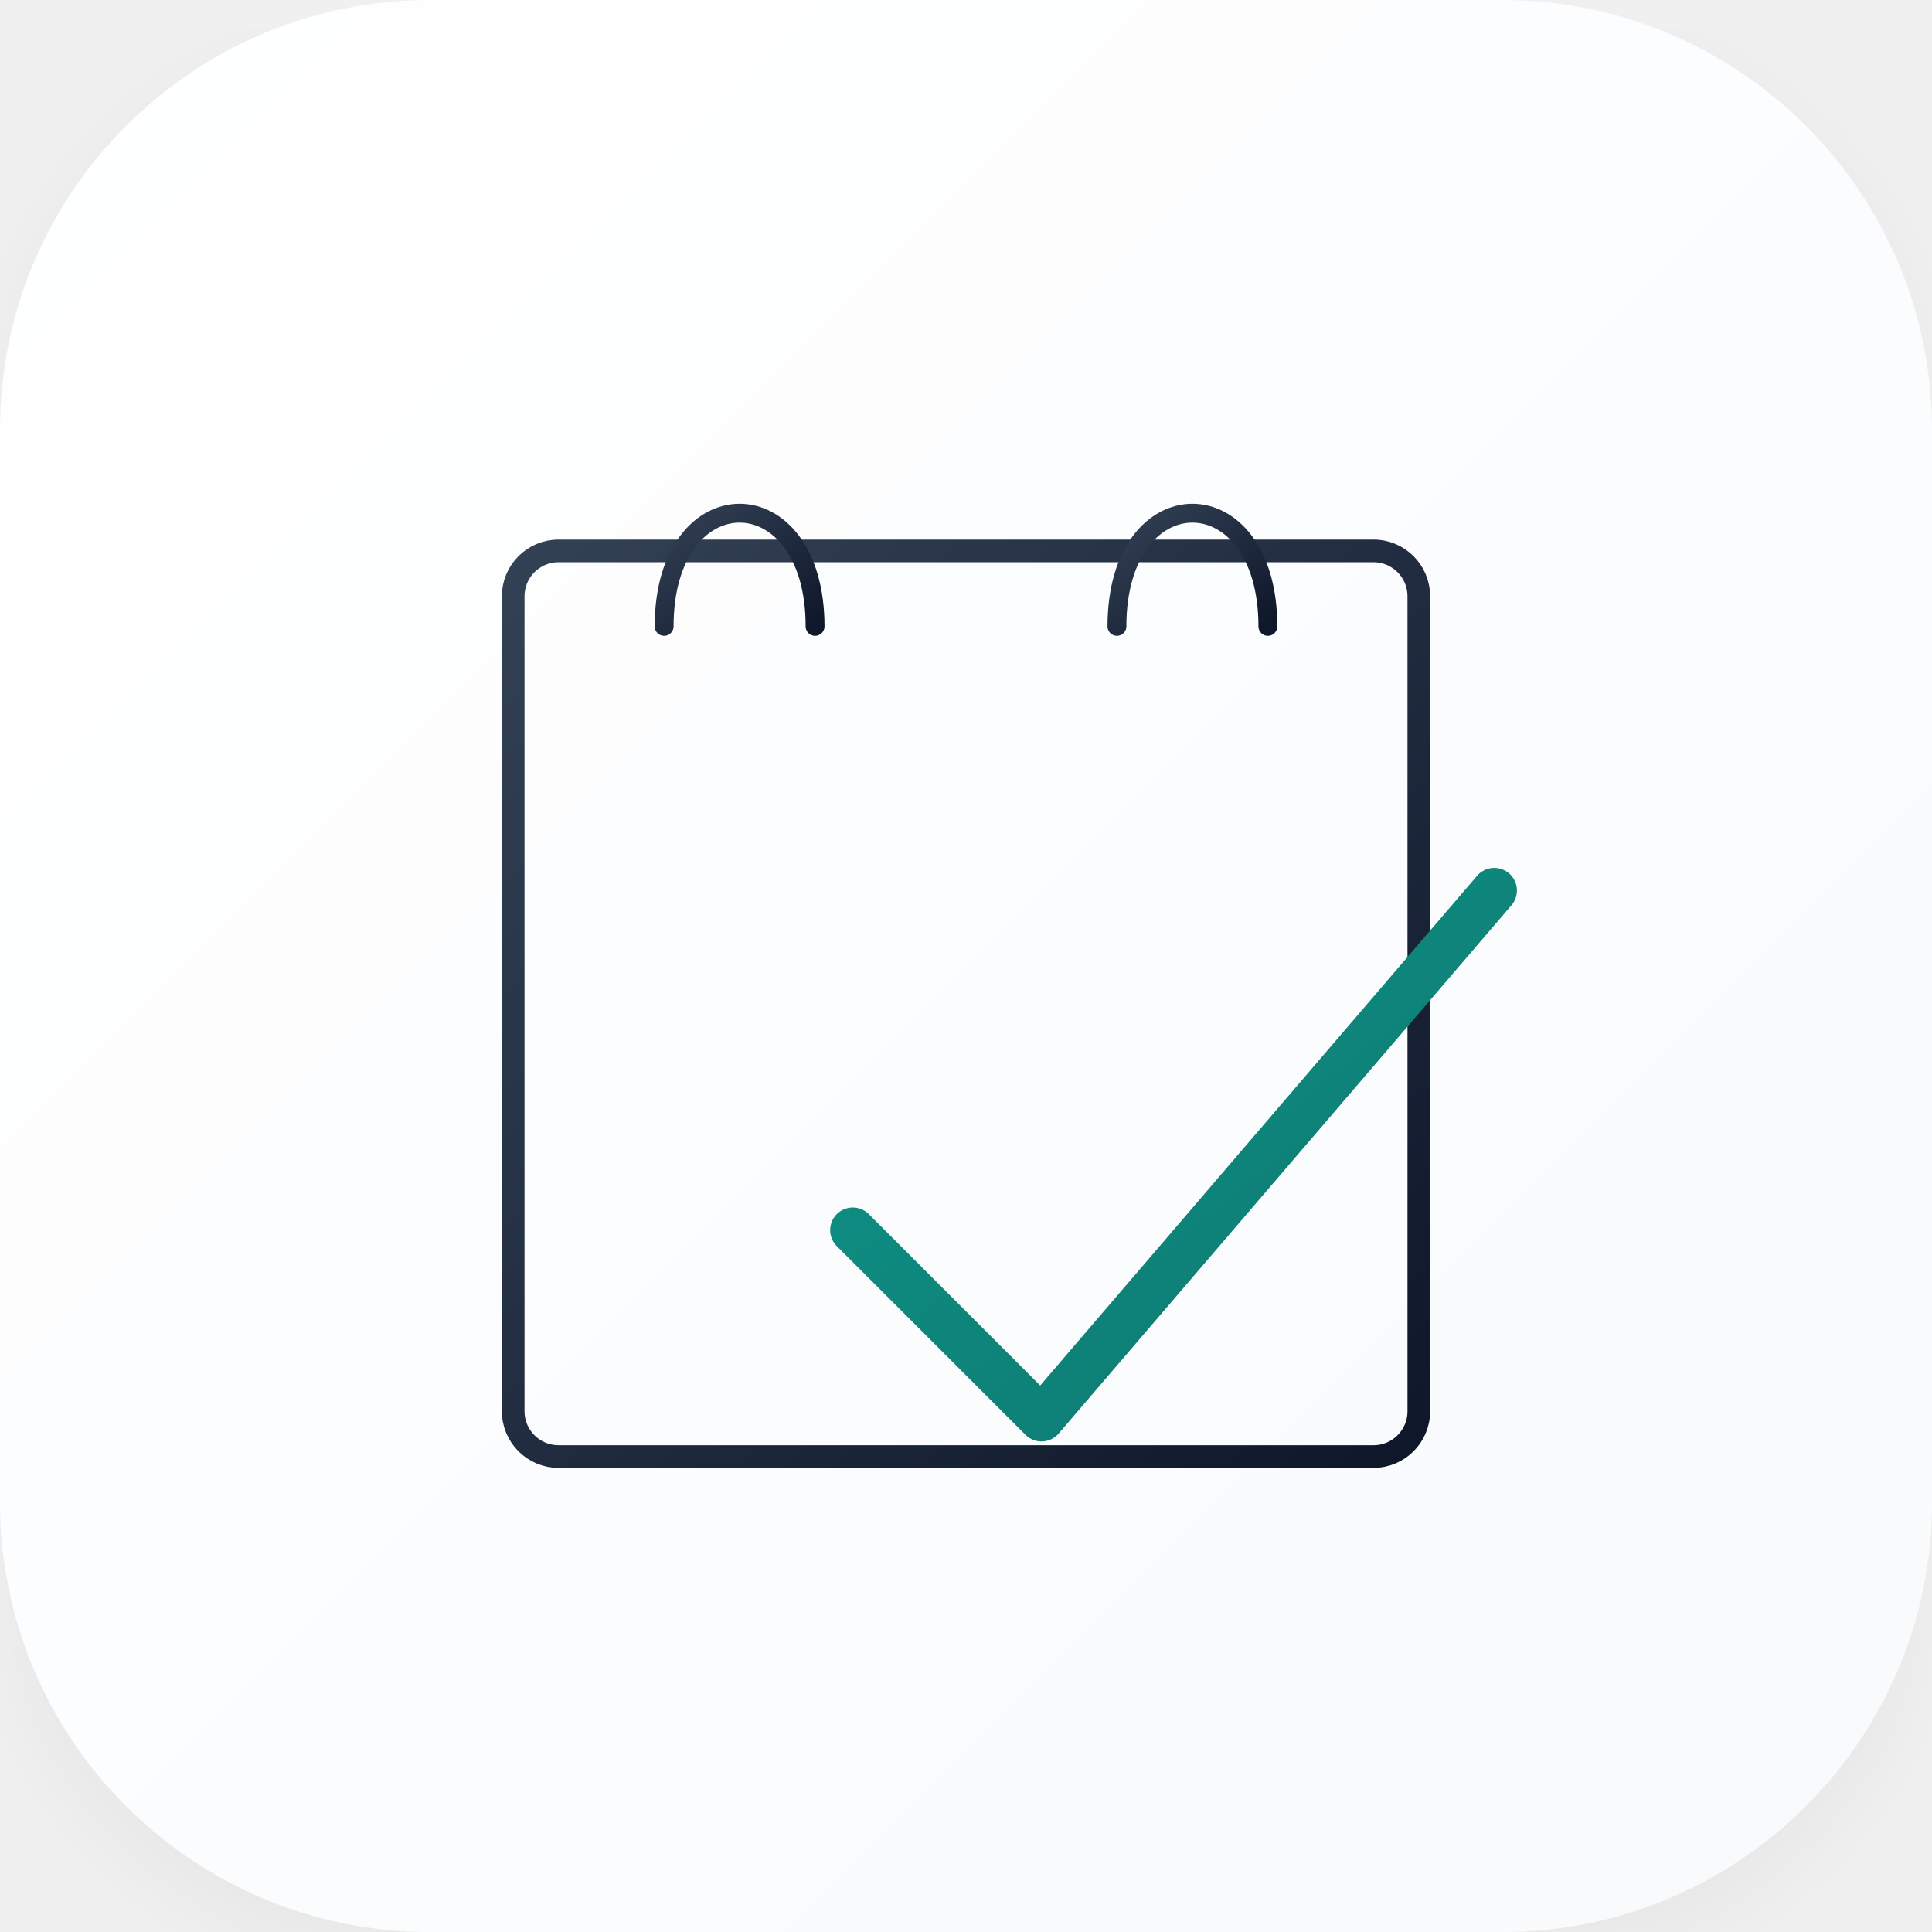
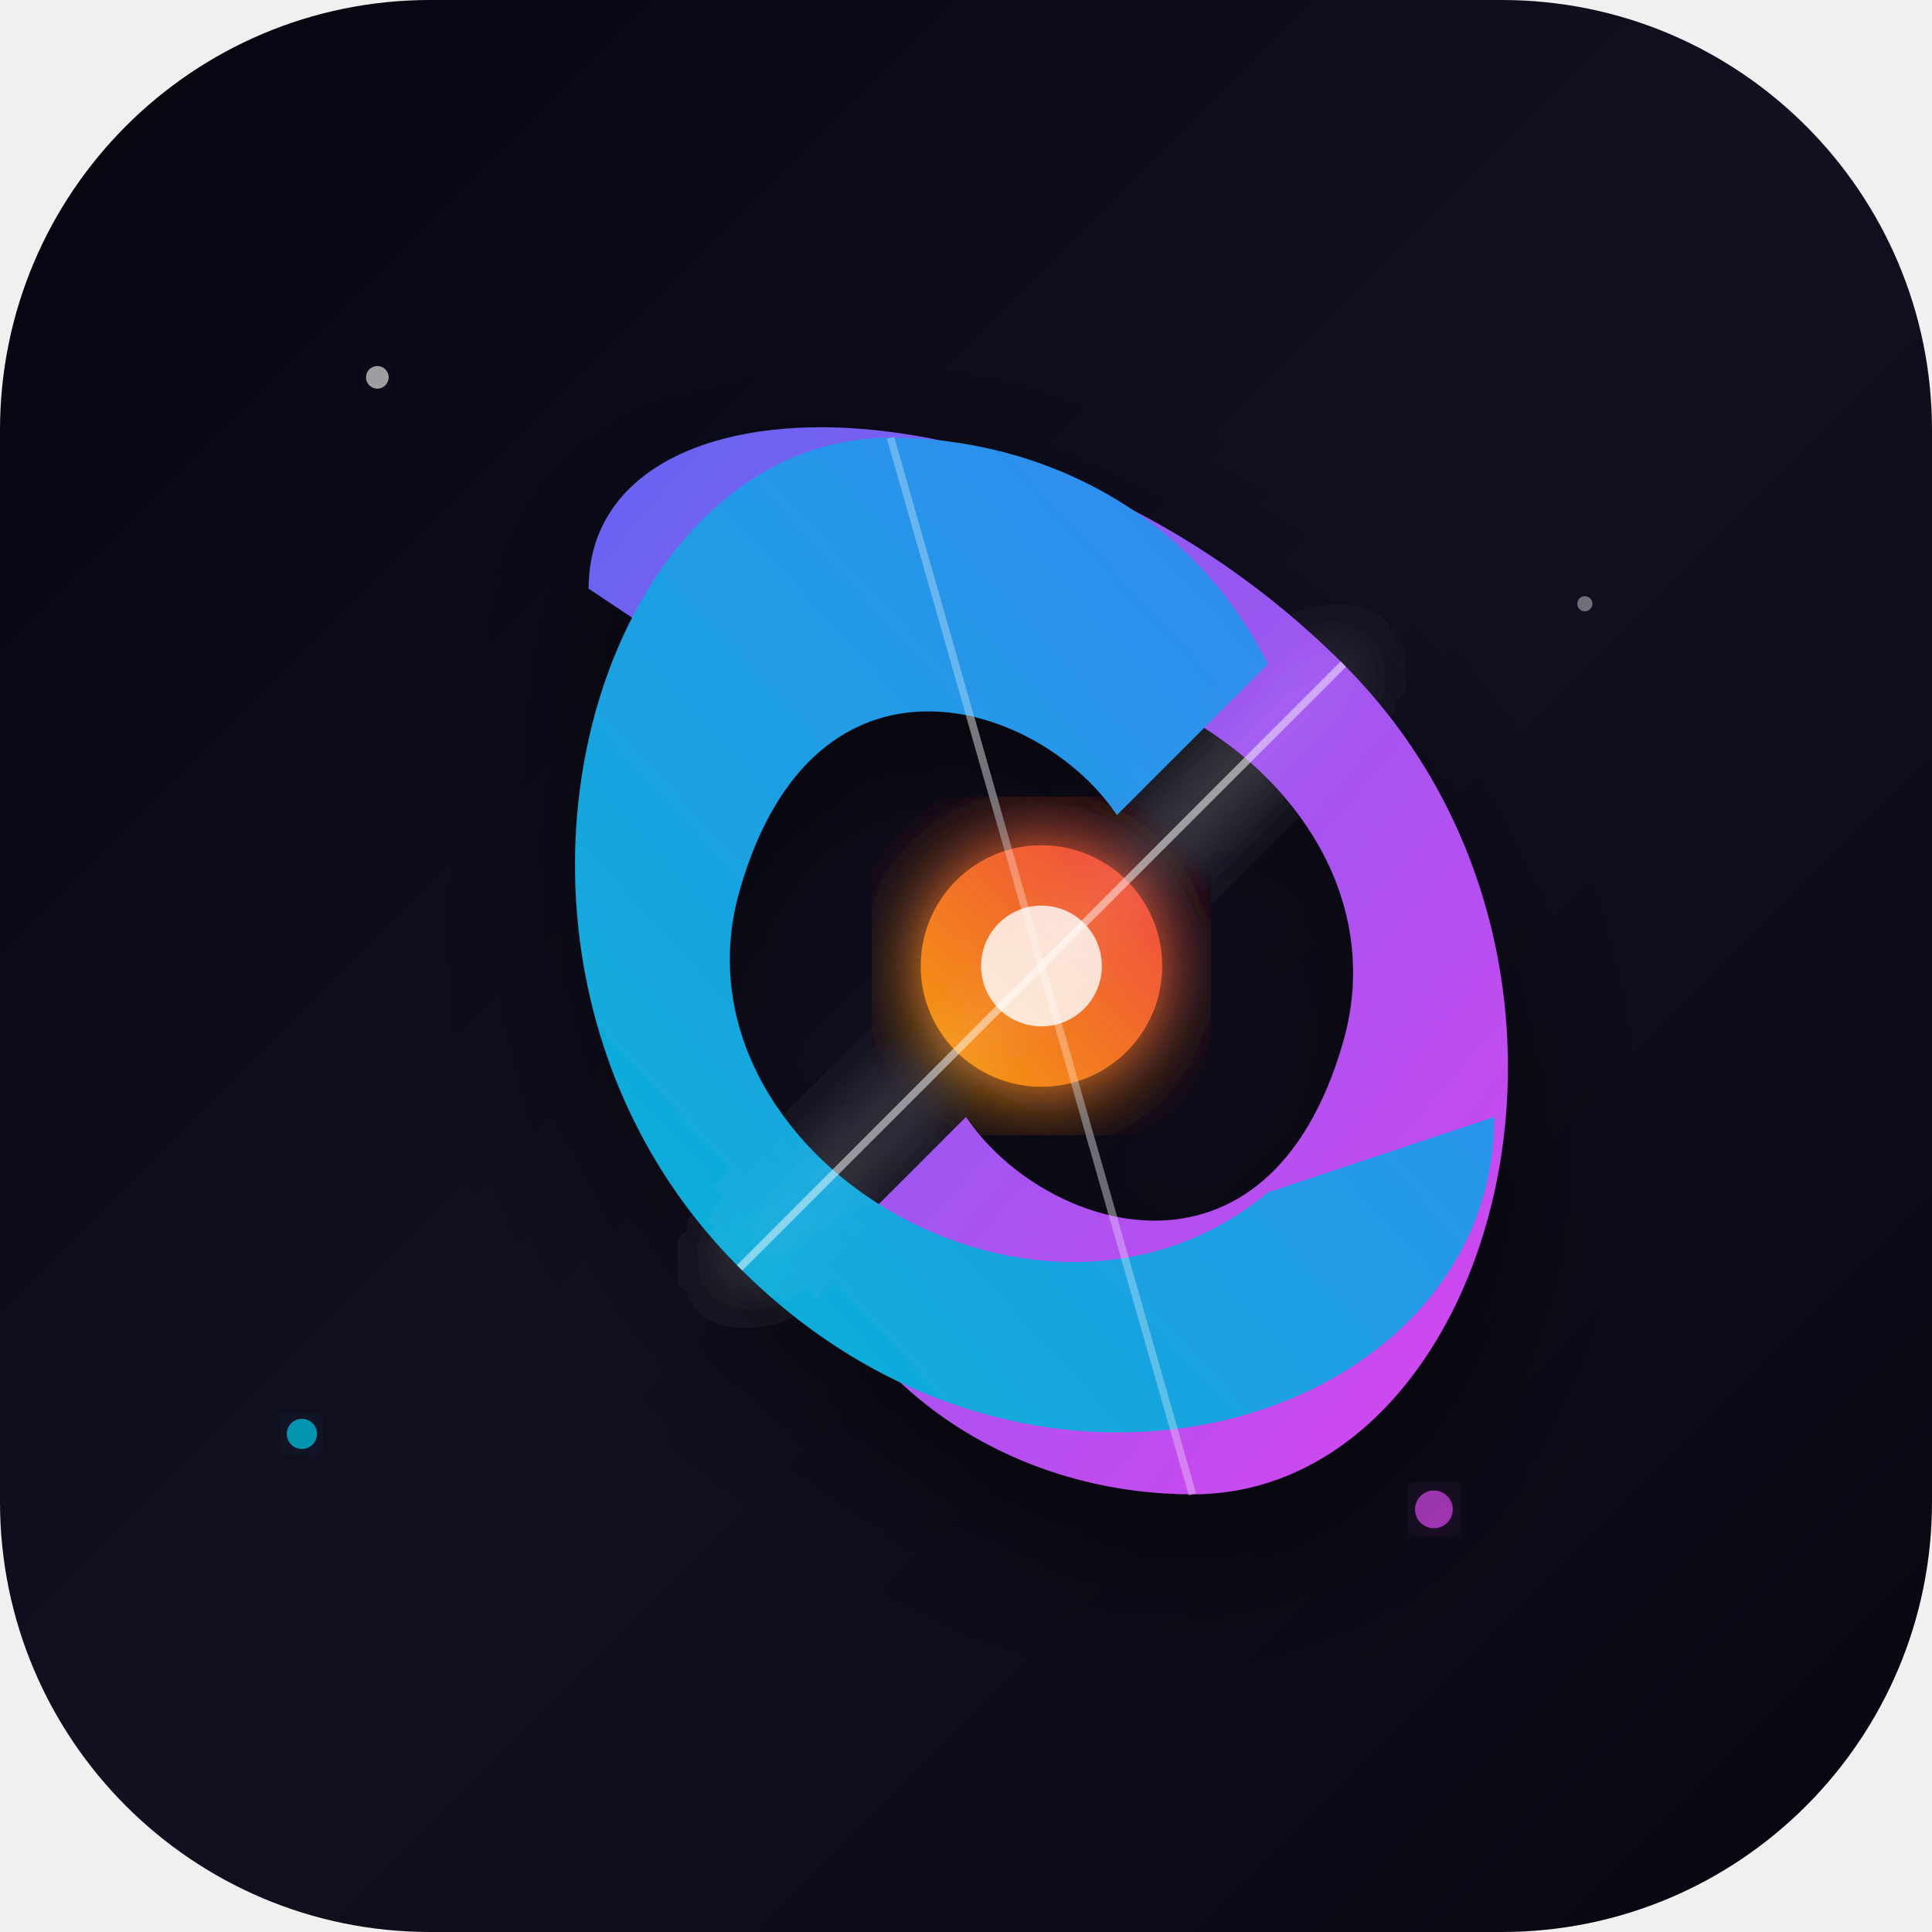
<svg xmlns="http://www.w3.org/2000/svg" viewBox="0 0 512 512">
  <defs>
    <linearGradient id="bg" x1="0%" y1="0%" x2="100%" y2="100%">
-       <stop offset="0%" stop-color="#ffffff" />
-       <stop offset="100%" stop-color="#f8fafc" />
+       <stop offset="0%" stop-color="#050510" />
+       <stop offset="50%" stop-color="#121021" />
+       <stop offset="100%" stop-color="#080710" />
    </linearGradient>
-     <filter id="shadow" x="-5%" y="-5%" width="120%" height="120%">
-       <feDropShadow dx="0" dy="8" stdDeviation="12" flood-color="#0f172a" flood-opacity="0.04" />
+     <filter id="premium-shadow" x="-20%" y="-20%" width="140%" height="140%">
+       <feDropShadow dx="0" dy="16" stdDeviation="24" flood-color="#000000" flood-opacity="0.6" />
    </filter>
-     <linearGradient id="fine-slate" x1="0%" y1="0%" x2="100%" y2="100%">
-       <stop offset="0%" stop-color="#334155" />
-       <stop offset="100%" stop-color="#0f172a" />
+     <filter id="glow" x="-20%" y="-20%" width="140%" height="140%">
+       <feGaussianBlur stdDeviation="8" result="blur" />
+       <feComposite in="SourceGraphic" in2="blur" operator="over" />
+     </filter>
+     <linearGradient id="ribbon-cyan" x1="0%" y1="100%" x2="100%" y2="0%">
+       <stop offset="0%" stop-color="#06b6d4" />
+       <stop offset="100%" stop-color="#3b82f6" />
    </linearGradient>
-     <linearGradient id="accent" x1="0%" y1="0%" x2="100%" y2="100%">
-       <stop offset="0%" stop-color="#0d9488" />
-       <stop offset="100%" stop-color="#0f766e" />
+     <linearGradient id="ribbon-purple" x1="0%" y1="0%" x2="100%" y2="100%">
+       <stop offset="0%" stop-color="#6366f1" />
+       <stop offset="100%" stop-color="#d946ef" />
+     </linearGradient>
+     <linearGradient id="ribbon-gold" x1="0%" y1="100%" x2="100%" y2="0%">
+       <stop offset="0%" stop-color="#f59e0b" />
+       <stop offset="100%" stop-color="#ef4444" />
    </linearGradient>
  </defs>
-   <rect width="512" height="512" rx="114" fill="url(#bg)" filter="url(#shadow)" />
-   <g transform="translate(136, 126)">
-     <rect x="0" y="20" width="240" height="240" rx="12" fill="none" stroke="url(#fine-slate)" stroke-width="6" />
-     <line x1="0" y1="70" x2="240" y2="70" stroke="url(#fine-slate)" stroke-width="4" />
-     <path d="M 40 40 C 40 0, 80 0, 80 40" fill="none" stroke="url(#fine-slate)" stroke-width="5" stroke-linecap="round" />
-     <path d="M 160 40 C 160 0, 200 0, 200 40" fill="none" stroke="url(#fine-slate)" stroke-width="5" stroke-linecap="round" />
-     <line x1="40" y1="120" x2="80" y2="120" stroke="url(#fine-slate)" stroke-width="3" stroke-linecap="round" opacity="0.4" />
-     <line x1="100" y1="120" x2="200" y2="120" stroke="url(#fine-slate)" stroke-width="3" stroke-linecap="round" opacity="0.4" />
-     <line x1="40" y1="160" x2="60" y2="160" stroke="url(#fine-slate)" stroke-width="3" stroke-linecap="round" opacity="0.4" />
-     <line x1="80" y1="160" x2="200" y2="160" stroke="url(#fine-slate)" stroke-width="3" stroke-linecap="round" opacity="0.4" />
-     <line x1="40" y1="200" x2="120" y2="200" stroke="url(#fine-slate)" stroke-width="3" stroke-linecap="round" opacity="0.4" />
-     <path d="M 90 200 L 140 250 L 260 110" fill="none" stroke="url(#accent)" stroke-width="12" stroke-linecap="round" stroke-linejoin="round" />
+   <rect width="512" height="512" rx="114" fill="url(#bg)" />
+   <g transform="translate(116, 116)" filter="url(#premium-shadow)">
+     <path d="M 40 40               C 40 -20, 160 -20, 240 60              C 320 140, 280 280, 200 280              C 160 280, 120 260, 100 220              L 140 180              C 160 210, 220 230, 240 160              C 260 90, 160 30, 100 80               Z" fill="url(#ribbon-purple)" />
+     <path d="M 280 180              C 280 260, 160 300, 80 220              C 0 140, 40 0, 120 0              C 160 0, 200 20, 220 60              L 180 100              C 160 70, 100 50, 80 120              C 60 190, 160 250, 220 200              Z" fill="url(#ribbon-cyan)" />
+     <circle cx="160" cy="140" r="32" fill="url(#ribbon-gold)" filter="url(#glow)" />
+     <circle cx="160" cy="140" r="16" fill="#ffffff" opacity="0.8" />
+     <line x1="80" y1="220" x2="240" y2="60" stroke="#ffffff" stroke-width="2" opacity="0.5" filter="url(#glow)" />
+     <line x1="120" y1="0" x2="200" y2="280" stroke="#ffffff" stroke-width="2" opacity="0.3" />
  </g>
+   <circle cx="100" cy="100" r="3" fill="#ffffff" opacity="0.6" filter="url(#glow)" />
+   <circle cx="420" cy="160" r="2" fill="#ffffff" opacity="0.4" />
+   <circle cx="80" cy="380" r="4" fill="#06b6d4" opacity="0.8" filter="url(#glow)" />
+   <circle cx="380" cy="400" r="5" fill="#d946ef" opacity="0.7" filter="url(#glow)" />
</svg>
